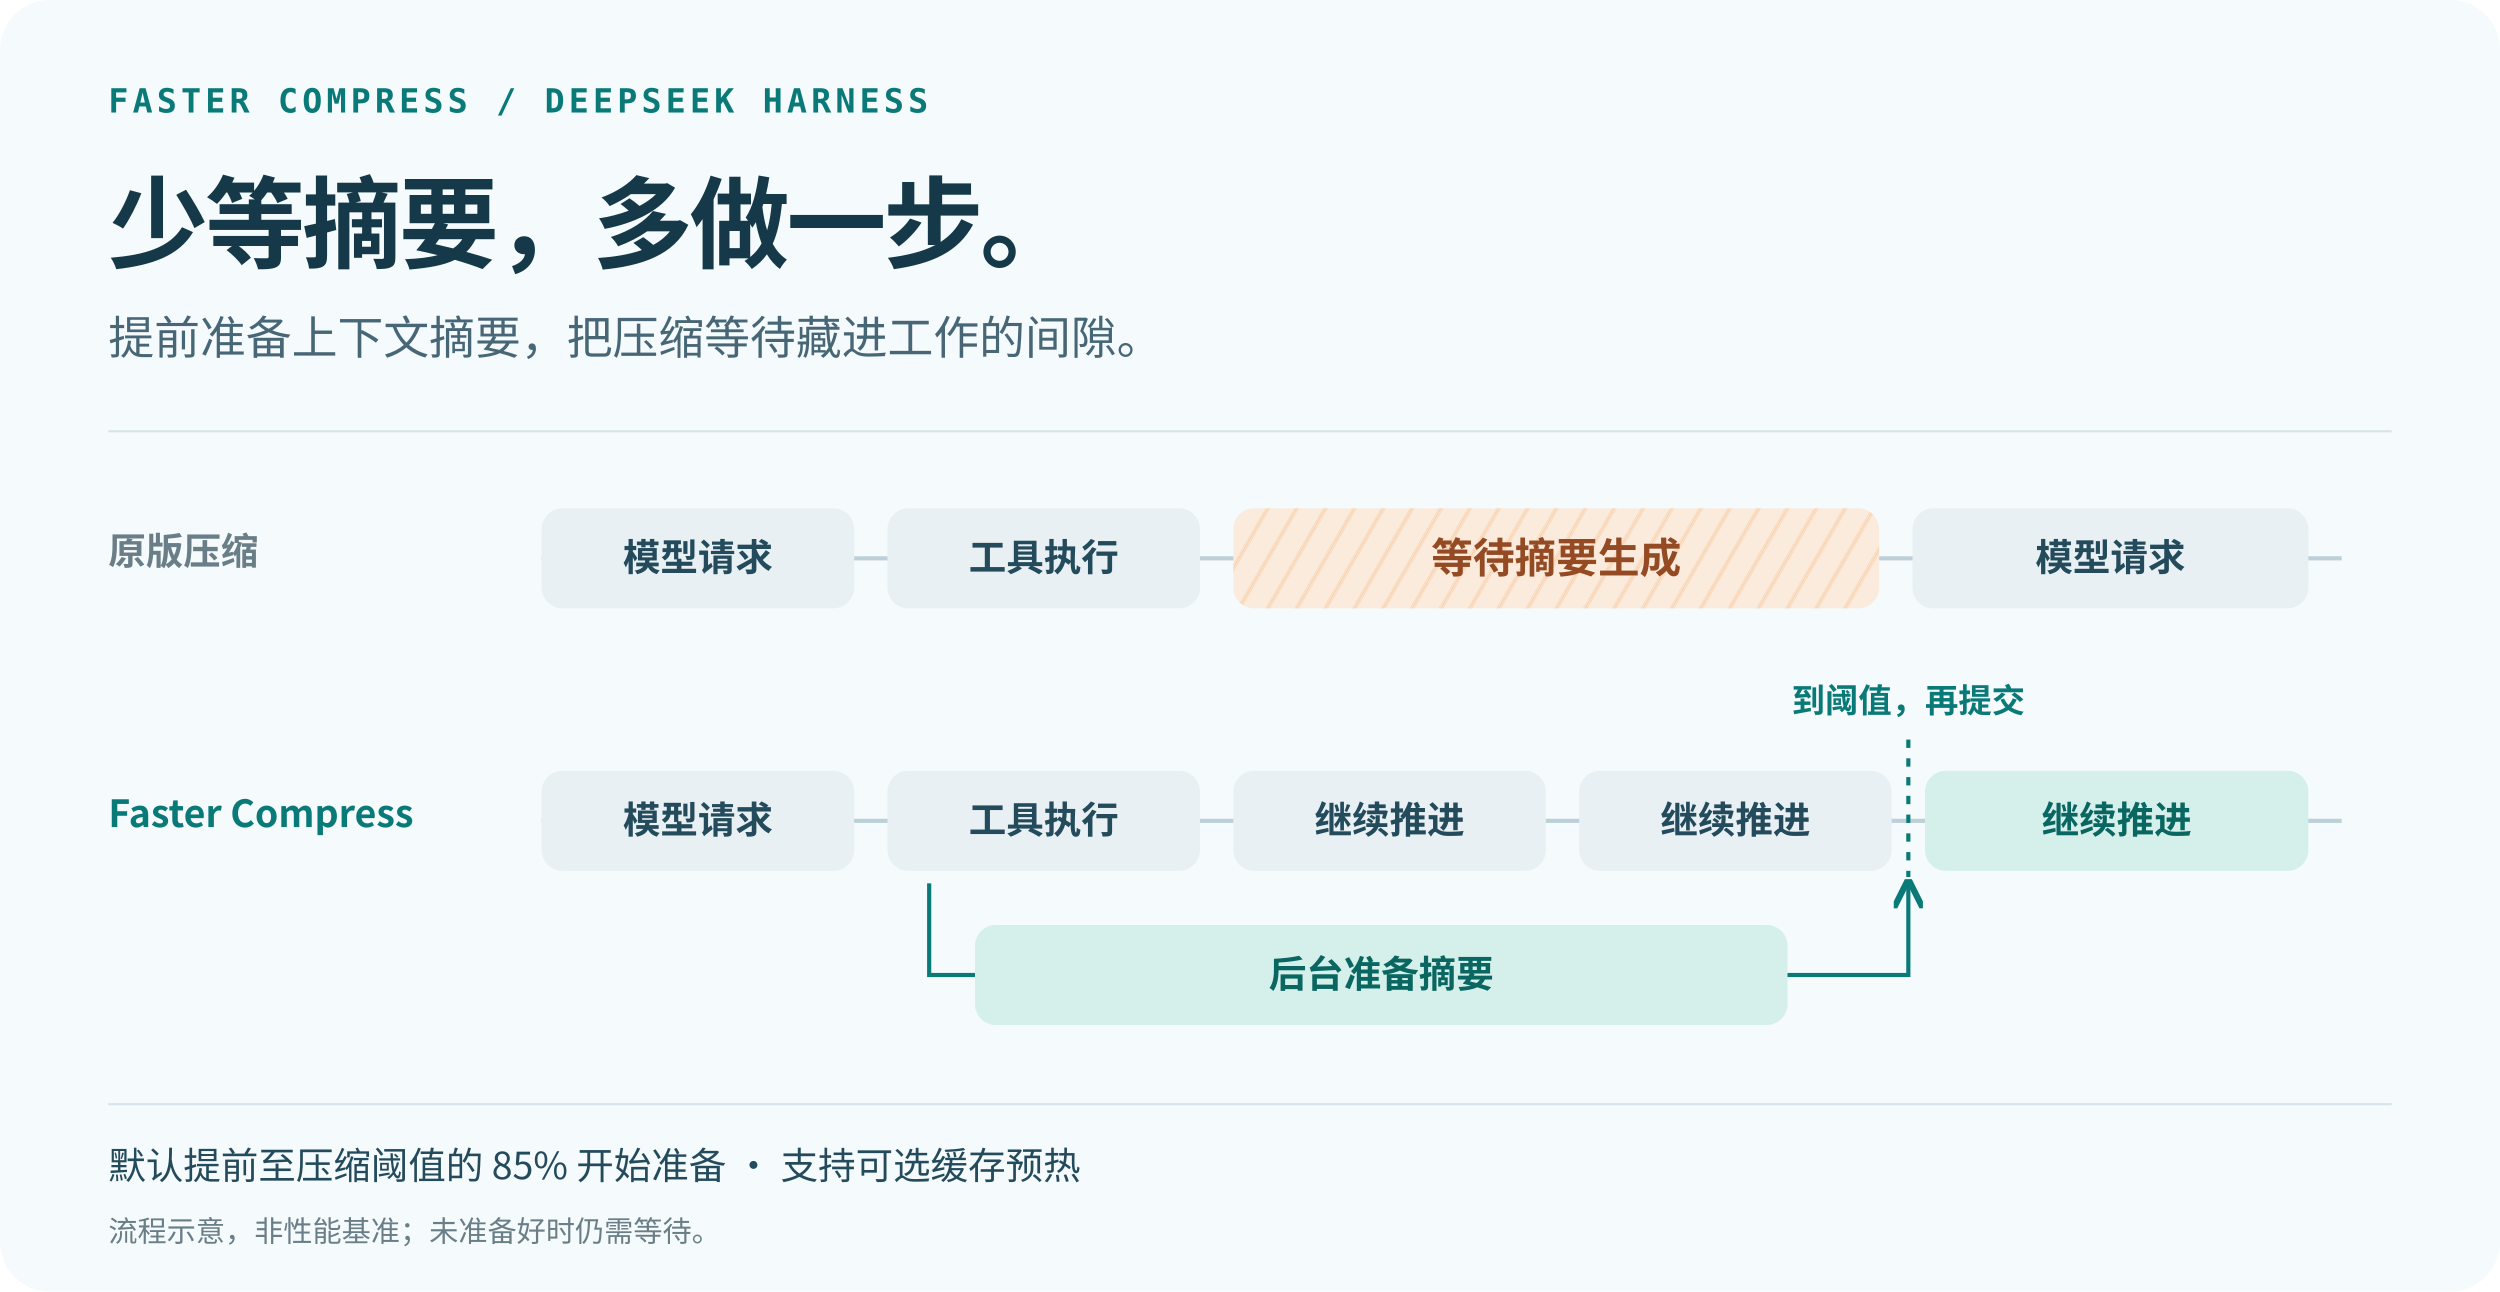
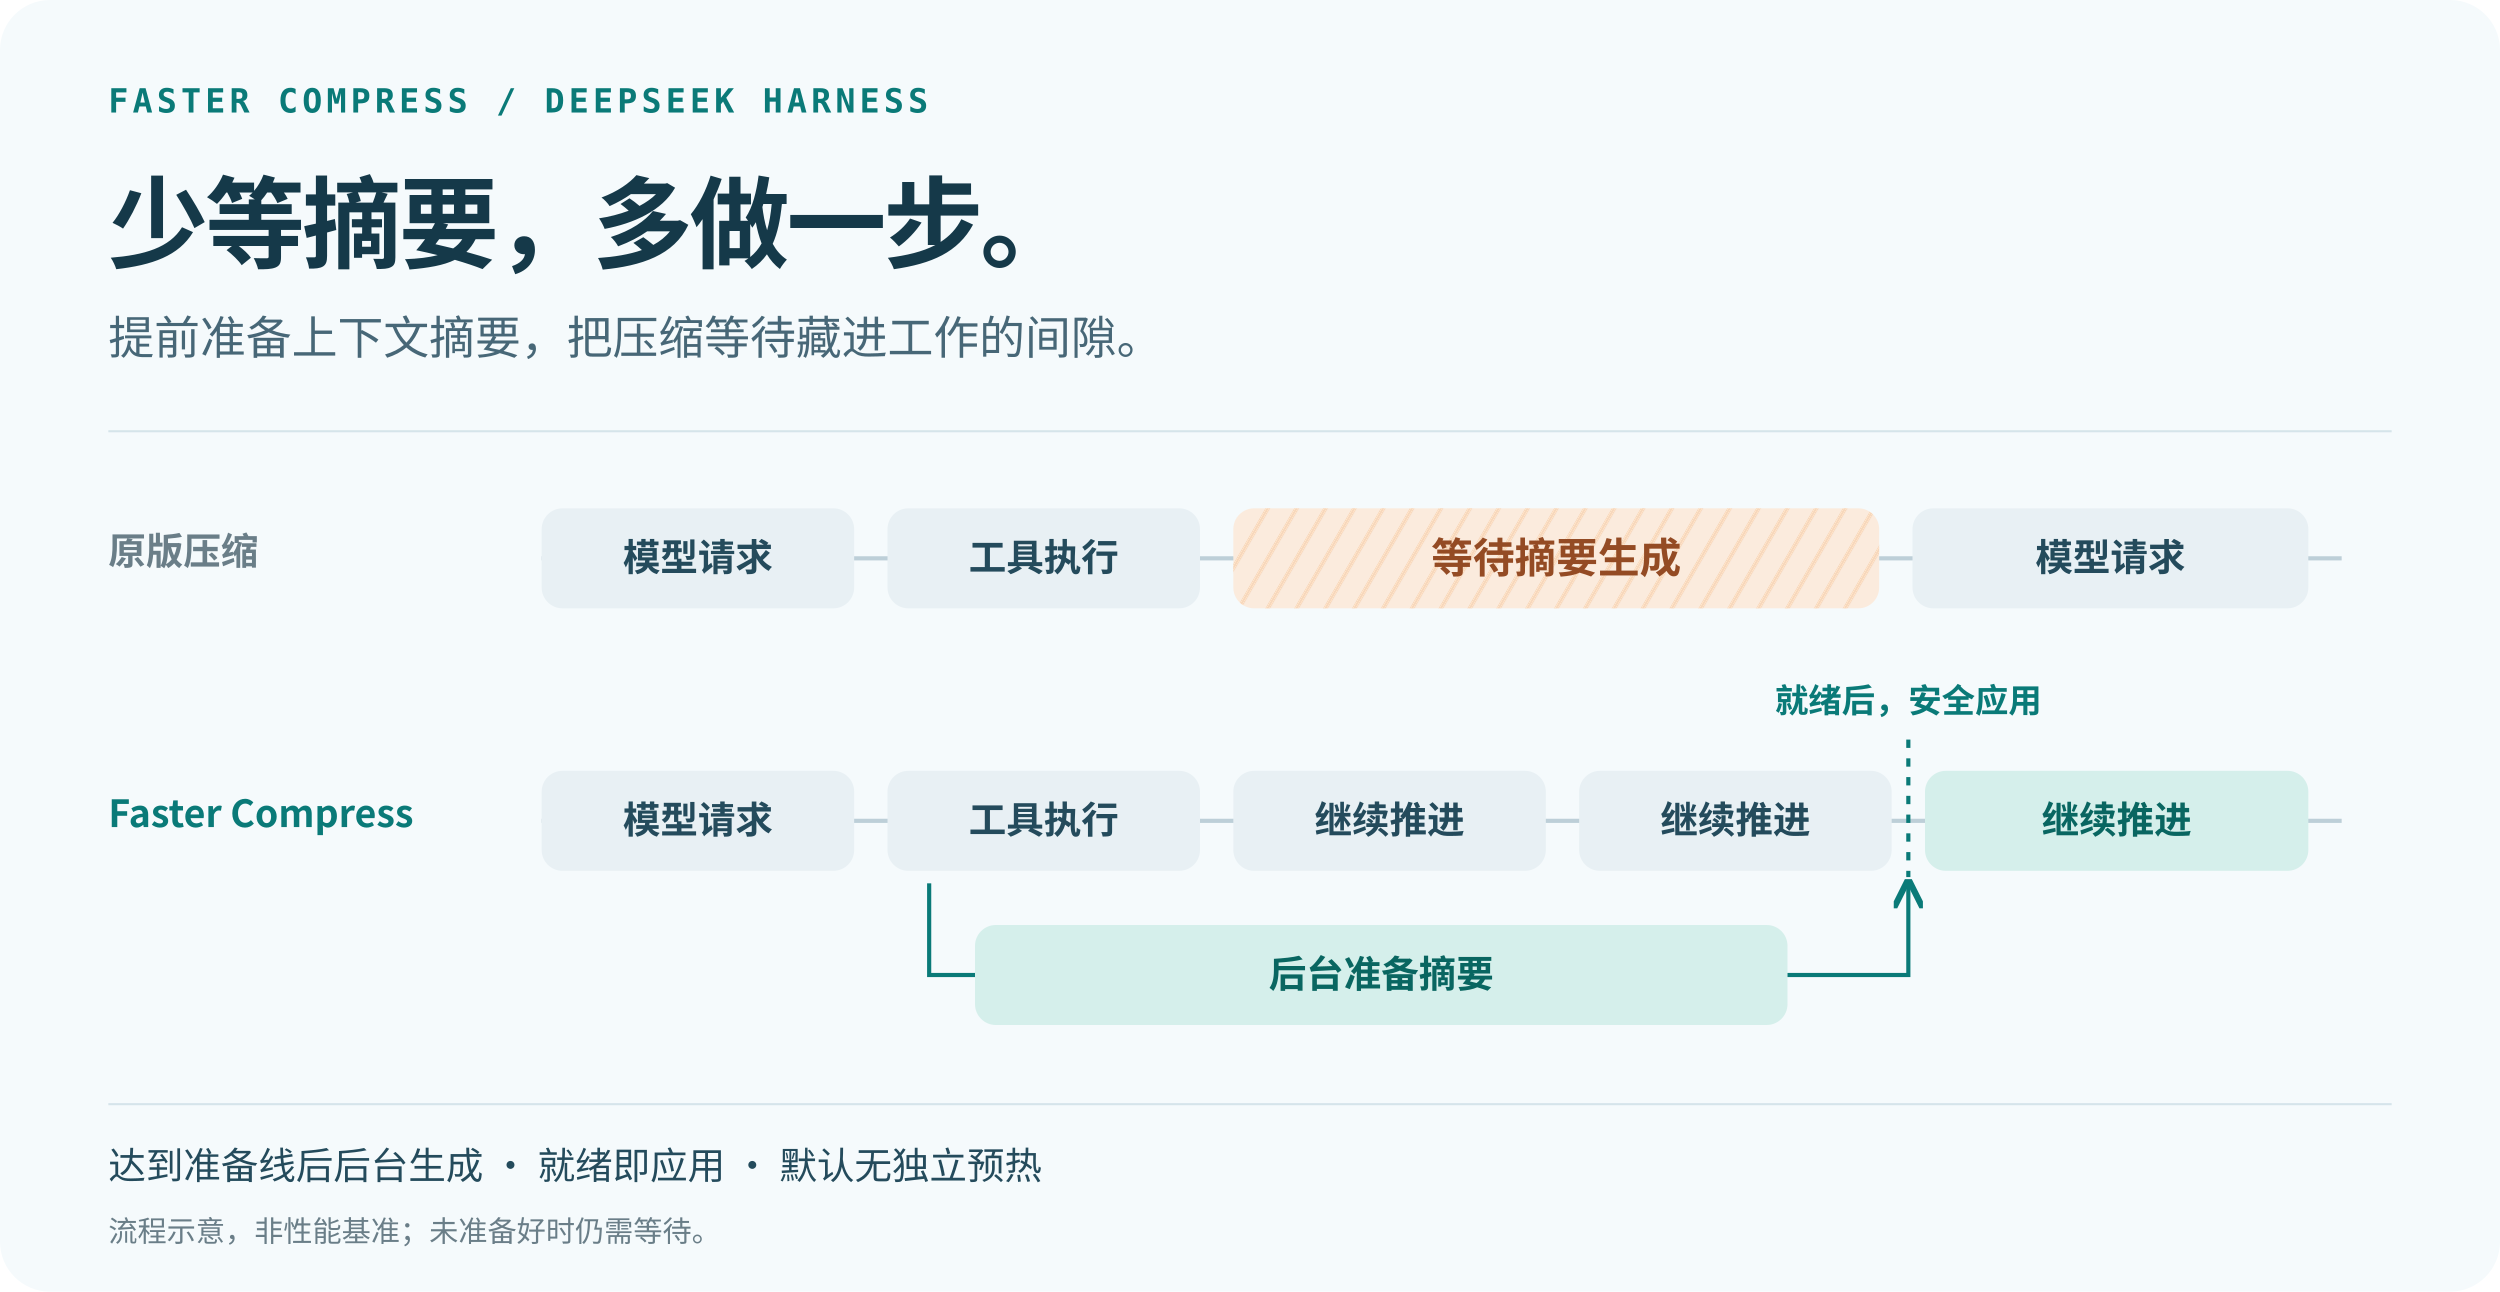
<svg xmlns="http://www.w3.org/2000/svg" width="1200" height="620" viewBox="0 0 1200 620" role="img" aria-labelledby="title desc">
  <defs>
    <pattern id="hatch" patternUnits="userSpaceOnUse" width="12" height="12" patternTransform="rotate(30)">
      <line x1="0" y1="0" x2="0" y2="12" stroke="#F6D7BC" stroke-width="4" />
    </pattern>
    <marker id="arrow" markerWidth="7" markerHeight="7" refX="6" refY="3.5" orient="auto">
      <path d="M0 0L7 3.5L0 7" fill="none" stroke="#0A7A78" stroke-width="1.5" />
    </marker>
  </defs>
  <rect width="1200" height="620" rx="24" fill="#F5FAFC" />
  <g font-family="'Noto Sans CJK SC', 'Microsoft YaHei', 'PingFang SC', Arial, sans-serif">
    <text x="52" y="54" font-family="monospace" font-size="16" font-weight="700" letter-spacing="2" fill="#0A7A78">FASTER COMPRESS / DEEPSEEK HARNESS</text>
    <text x="52" y="125" font-size="48" font-weight="800" letter-spacing="-1.5" fill="#153949">少等摘要，多做一步。</text>
    <text x="52" y="170" font-size="22" fill="#476777">提前准备上下文摘要，把压缩等待藏进工作的间隙。</text>
    <path d="M52 207H1148" stroke="#D5E4EA" />
    <text x="52" y="271" font-size="18" font-weight="600" fill="#6A7E88">原版压缩</text>
    <path d="M260 268H1124" stroke="#BDCFD8" stroke-width="2" />
    <rect x="260" y="244" width="150" height="48" rx="10" fill="#E8F0F4" />
    <text x="335" y="274" text-anchor="middle" fill="#244B5C" font-size="18" font-weight="600">模型请求</text>
    <rect x="426" y="244" width="150" height="48" rx="10" fill="#E8F0F4" />
    <text x="501" y="274" text-anchor="middle" fill="#244B5C" font-size="18" font-weight="600">工具执行</text>
    <rect x="592" y="244" width="310" height="48" rx="10" fill="#FBEBDD" />
    <rect x="592" y="244" width="310" height="48" rx="10" fill="url(#hatch)" />
    <text x="747" y="275" text-anchor="middle" fill="#944B24" font-size="20" font-weight="700">等待摘要生成</text>
    <rect x="918" y="244" width="190" height="48" rx="10" fill="#E8F0F4" />
    <text x="1013" y="274" text-anchor="middle" fill="#244B5C" font-size="18" font-weight="600">模型请求</text>
    <text x="52" y="397" font-size="18" font-weight="700" fill="#0A7A78">Faster Compress</text>
    <path d="M260 394H1124" stroke="#BDCFD8" stroke-width="2" />
    <rect x="260" y="370" width="150" height="48" rx="10" fill="#E8F0F4" />
    <text x="335" y="400" text-anchor="middle" fill="#244B5C" font-size="18" font-weight="600">模型请求</text>
    <rect x="426" y="370" width="150" height="48" rx="10" fill="#E8F0F4" />
    <text x="501" y="400" text-anchor="middle" fill="#244B5C" font-size="18" font-weight="600">工具执行</text>
    <rect x="592" y="370" width="150" height="48" rx="10" fill="#E8F0F4" />
    <text x="667" y="400" text-anchor="middle" fill="#244B5C" font-size="18" font-weight="600">继续推进</text>
    <rect x="758" y="370" width="150" height="48" rx="10" fill="#E8F0F4" />
    <text x="833" y="400" text-anchor="middle" fill="#244B5C" font-size="18" font-weight="600">继续推进</text>
    <rect x="924" y="370" width="184" height="48" rx="10" fill="#D5EFEB" />
    <text x="1016" y="400" text-anchor="middle" fill="#096661" font-size="18" font-weight="600">继续推进</text>
    <path d="M446 424V468H468" fill="none" stroke="#0A7A78" stroke-width="2" />
    <rect x="468" y="444" width="390" height="48" rx="10" fill="#D5EFEB" />
    <text x="663" y="474" text-anchor="middle" fill="#096661" font-size="18" font-weight="600">后台准备摘要</text>
    <path d="M858 468H916V424" fill="none" stroke="#0A7A78" stroke-width="2" marker-end="url(#arrow)" />
    <path d="M916 355V421" stroke="#0A7A78" stroke-width="2" stroke-dasharray="4 5" />
-     <text x="916" y="342" text-anchor="middle" font-size="16" font-weight="600" fill="#0A7A78">到阈值，再提交</text>
+     <text x="916" y="342" text-anchor="middle" font-size="16" font-weight="600" fill="#0A7A78">就绪后，安全应用</text>
    <path d="M52 530H1148" stroke="#D5E4EA" />
-     <text x="52" y="566" font-size="18" fill="#244B5C">默认提前至压缩阈值的 85% 开始准备 · 支持可选缓存预热</text>
+     <text x="52" y="566" font-size="18" fill="#244B5C">达到准备线后后台生成 · 就绪即应用 · 默认无独立预热</text>
    <text x="52" y="596" font-size="14" fill="#6A7E88">流程示意，非性能基准；未准备好时仍需等待。</text>
  </g>
</svg>
